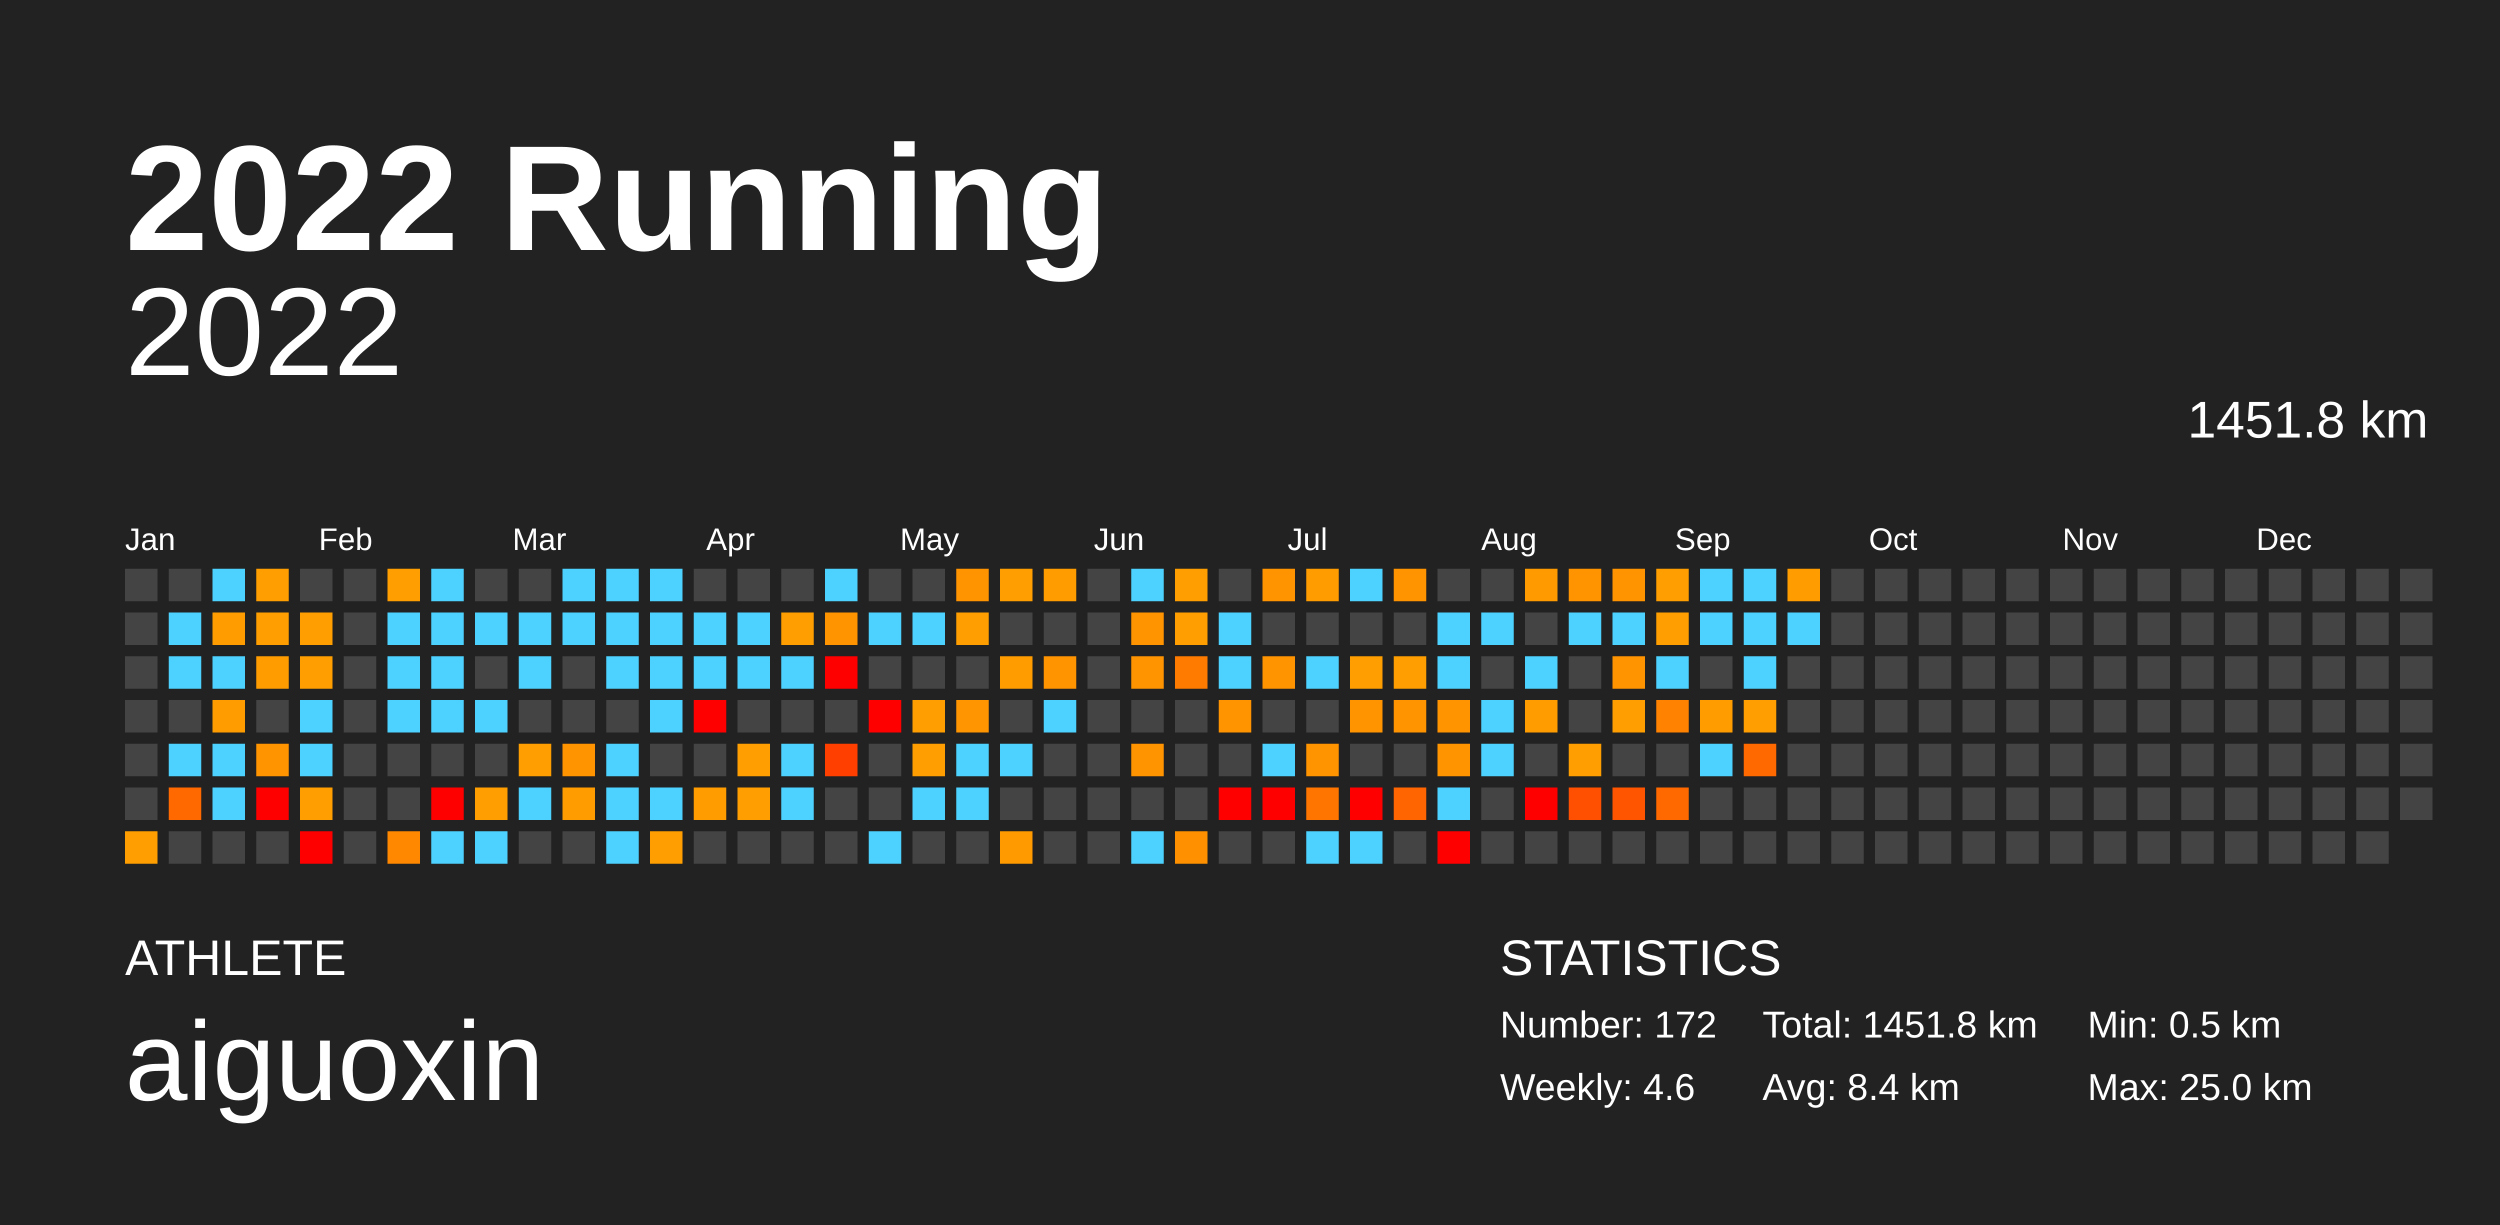
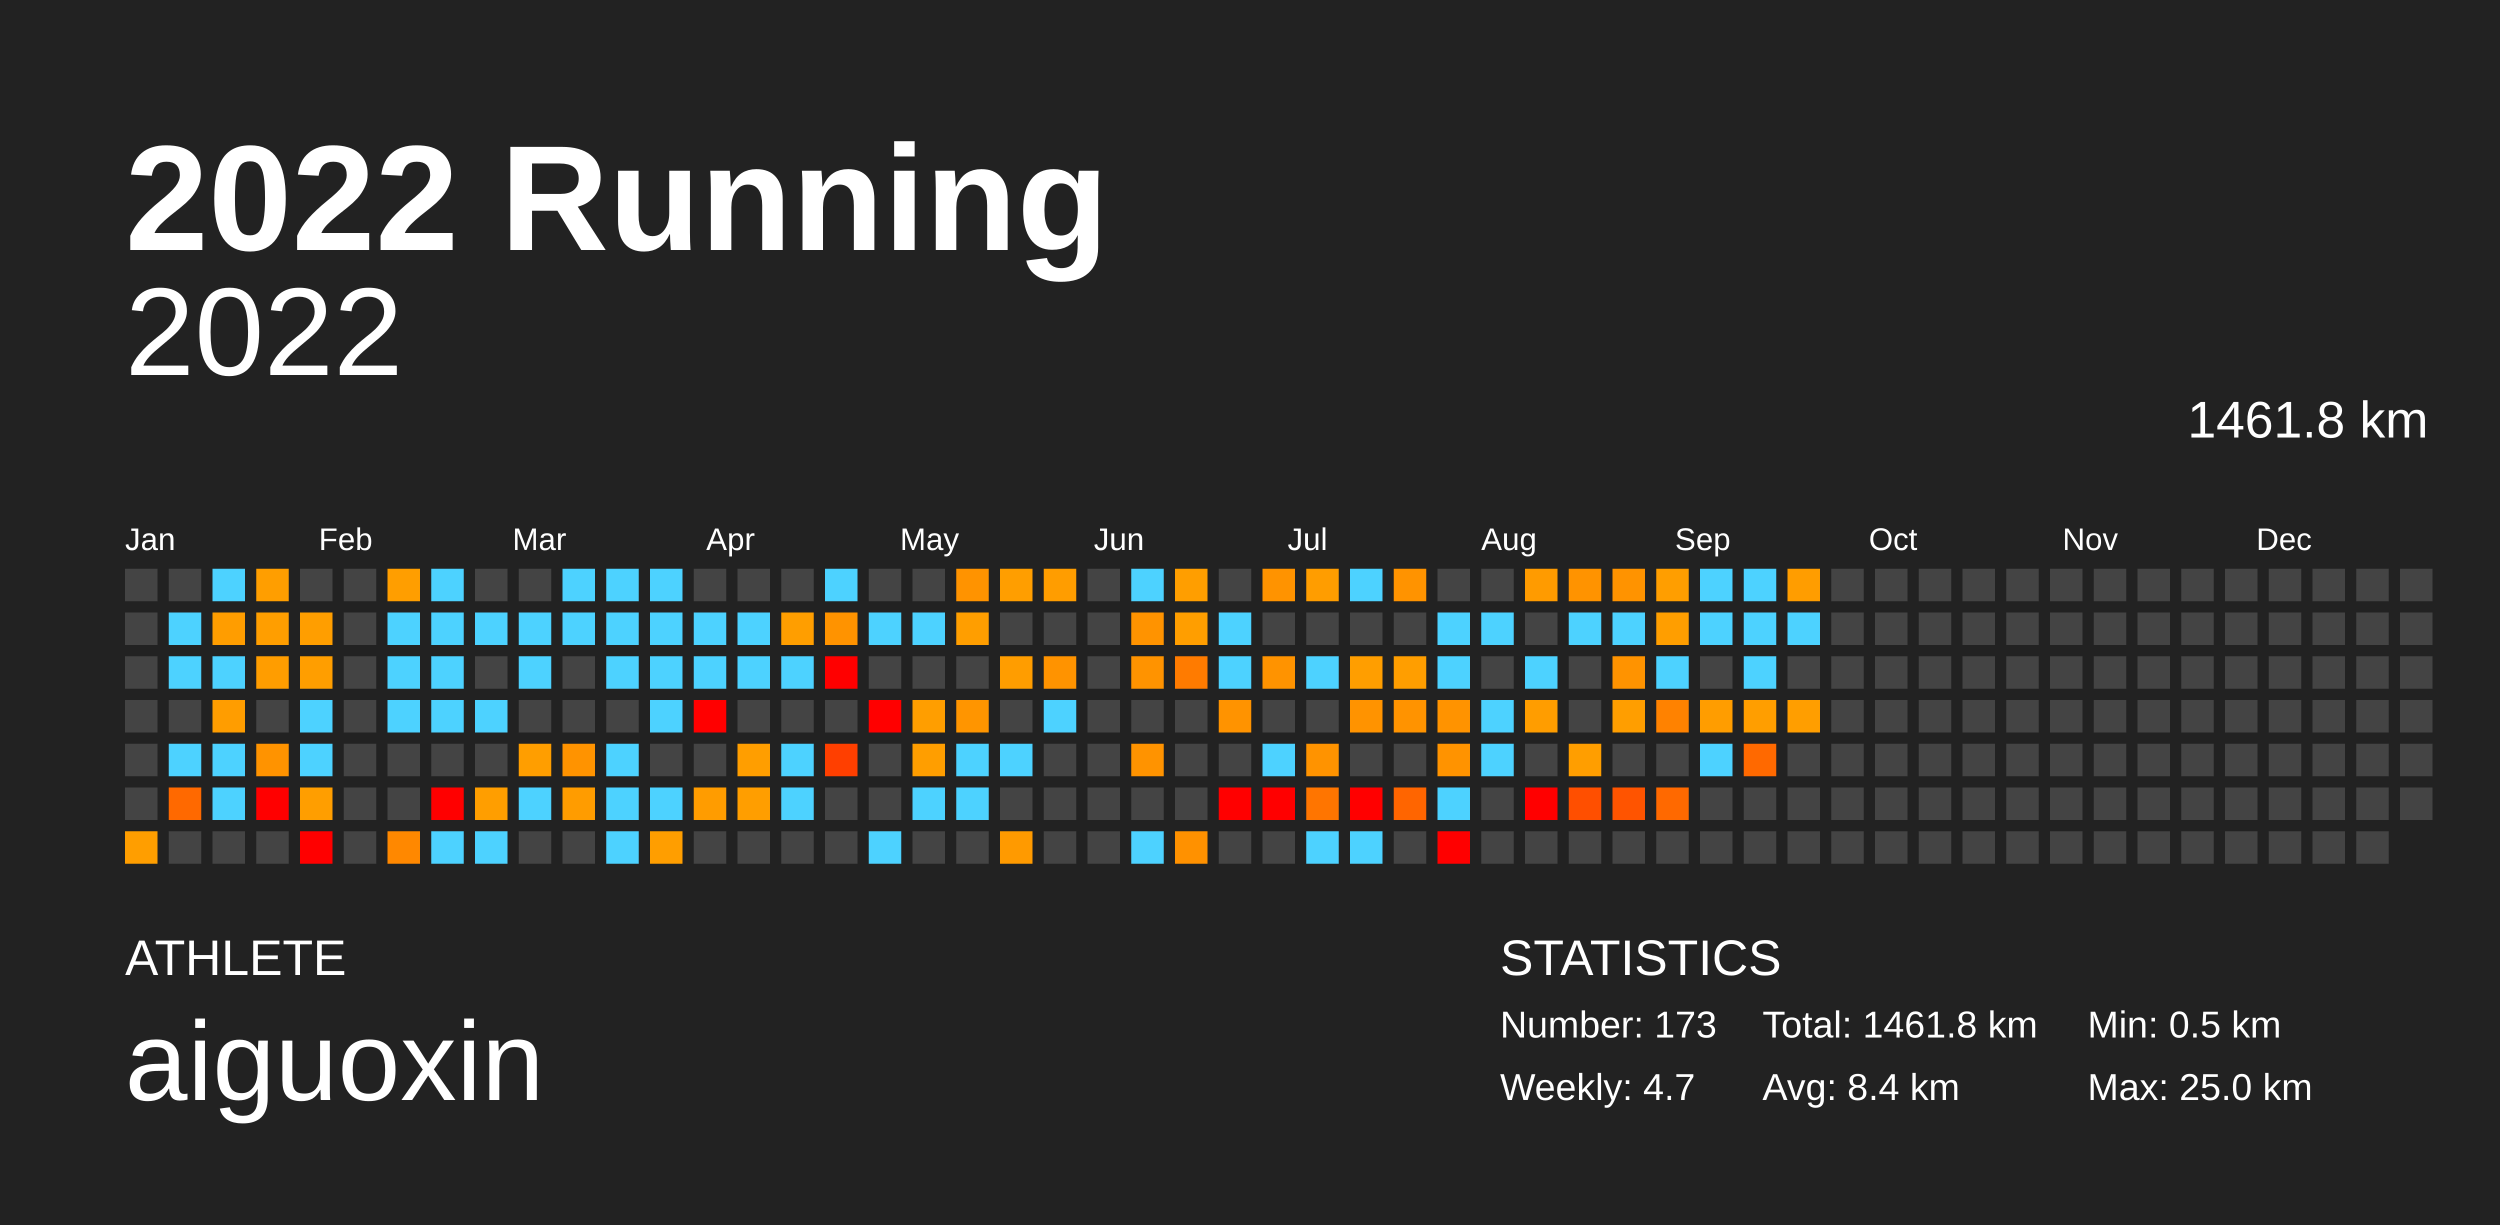
<svg xmlns="http://www.w3.org/2000/svg" baseProfile="full" height="98mm" version="1.1" viewBox="0,0,200,98" width="200mm">
  <defs />
  <rect fill="#222222" height="98" width="200" x="0" y="0" />
  <text fill="#FFFFFF" style="font-size:12px; font-family:Arial; font-weight:bold;" x="10" y="20">2022 Running</text>
  <text fill="#FFFFFF" style="font-size:4px; font-family:Arial" x="10" y="78">ATHLETE</text>
  <text fill="#FFFFFF" style="font-size:9px; font-family:Arial" x="10" y="88">aiguoxin</text>
  <text fill="#FFFFFF" style="font-size:4px; font-family:Arial" x="120" y="78">STATISTICS</text>
-   <text fill="#FFFFFF" style="font-size:3px; font-family:Arial" x="120" y="83">Number: 172</text>
-   <text fill="#FFFFFF" style="font-size:3px; font-family:Arial" x="120" y="88">Weekly: 4.6</text>
-   <text fill="#FFFFFF" style="font-size:3px; font-family:Arial" x="141" y="83">Total: 1451.8 km</text>
+   <text fill="#FFFFFF" style="font-size:3px; font-family:Arial" x="120" y="83">Number: 173</text>
+   <text fill="#FFFFFF" style="font-size:3px; font-family:Arial" x="120" y="88">Weekly: 4.7</text>
+   <text fill="#FFFFFF" style="font-size:3px; font-family:Arial" x="141" y="83">Total: 1461.8 km</text>
  <text fill="#FFFFFF" style="font-size:3px; font-family:Arial" x="141" y="88">Avg: 8.4 km</text>
  <text fill="#FFFFFF" style="font-size:3px; font-family:Arial" x="167" y="83">Min: 0.5 km</text>
  <text fill="#FFFFFF" style="font-size:3px; font-family:Arial" x="167" y="88">Max: 25.0 km</text>
  <text alignment-baseline="hanging" fill="#FFFFFF" style="font-size:10.0px; font-family:Arial;" x="10" y="30">2022</text>
-   <text alignment-baseline="hanging" fill="#FFFFFF" style="font-size:4.125px; font-family:Arial;" x="175" y="35">1451.8 km</text>
+   <text alignment-baseline="hanging" fill="#FFFFFF" style="font-size:4.125px; font-family:Arial;" x="175" y="35">1461.8 km</text>
  <text fill="#FFFFFF" style="font-size:2.5px; font-family:Arial" x="10.0" y="44">Jan</text>
  <text fill="#FFFFFF" style="font-size:2.5px; font-family:Arial" x="25.5" y="44">Feb</text>
  <text fill="#FFFFFF" style="font-size:2.5px; font-family:Arial" x="41.0" y="44">Mar</text>
  <text fill="#FFFFFF" style="font-size:2.5px; font-family:Arial" x="56.5" y="44">Apr</text>
  <text fill="#FFFFFF" style="font-size:2.5px; font-family:Arial" x="72.0" y="44">May</text>
  <text fill="#FFFFFF" style="font-size:2.5px; font-family:Arial" x="87.5" y="44">Jun</text>
  <text fill="#FFFFFF" style="font-size:2.5px; font-family:Arial" x="103.0" y="44">Jul</text>
  <text fill="#FFFFFF" style="font-size:2.5px; font-family:Arial" x="118.5" y="44">Aug</text>
  <text fill="#FFFFFF" style="font-size:2.5px; font-family:Arial" x="134.0" y="44">Sep</text>
  <text fill="#FFFFFF" style="font-size:2.5px; font-family:Arial" x="149.5" y="44">Oct</text>
  <text fill="#FFFFFF" style="font-size:2.5px; font-family:Arial" x="165.0" y="44">Nov</text>
  <text fill="#FFFFFF" style="font-size:2.5px; font-family:Arial" x="180.5" y="44">Dec</text>
  <rect fill="#444444" height="2.6" width="2.6" x="10.0" y="45.5" />
  <rect fill="#444444" height="2.6" width="2.6" x="10.0" y="49.0" />
  <rect fill="#444444" height="2.6" width="2.6" x="10.0" y="52.5" />
  <rect fill="#444444" height="2.6" width="2.6" x="10.0" y="56.0" />
  <rect fill="#444444" height="2.6" width="2.6" x="10.0" y="59.5" />
  <rect fill="#444444" height="2.6" width="2.6" x="10.0" y="63.0" />
  <rect fill="#ff9e00" height="2.6" width="2.6" x="10.0" y="66.5" />
  <rect fill="#444444" height="2.6" width="2.6" x="13.5" y="45.5" />
  <rect fill="#4dd2ff" height="2.6" width="2.6" x="13.5" y="49.0" />
  <rect fill="#4dd2ff" height="2.6" width="2.6" x="13.5" y="52.5" />
  <rect fill="#444444" height="2.6" width="2.6" x="13.5" y="56.0" />
  <rect fill="#4dd2ff" height="2.6" width="2.6" x="13.5" y="59.5" />
  <rect fill="#ff6900" height="2.6" width="2.6" x="13.5" y="63.0" />
  <rect fill="#444444" height="2.6" width="2.6" x="13.5" y="66.5" />
  <rect fill="#4dd2ff" height="2.6" width="2.6" x="17.0" y="45.5" />
  <rect fill="#ff9d00" height="2.6" width="2.6" x="17.0" y="49.0" />
  <rect fill="#4dd2ff" height="2.6" width="2.6" x="17.0" y="52.5" />
  <rect fill="#ff9d00" height="2.6" width="2.6" x="17.0" y="56.0" />
  <rect fill="#4dd2ff" height="2.6" width="2.6" x="17.0" y="59.5" />
  <rect fill="#4dd2ff" height="2.6" width="2.6" x="17.0" y="63.0" />
  <rect fill="#444444" height="2.6" width="2.6" x="17.0" y="66.5" />
  <rect fill="#ff9e00" height="2.6" width="2.6" x="20.5" y="45.5" />
  <rect fill="#ff9e00" height="2.6" width="2.6" x="20.5" y="49.0" />
  <rect fill="#ff9d00" height="2.6" width="2.6" x="20.5" y="52.5" />
  <rect fill="#444444" height="2.6" width="2.6" x="20.5" y="56.0" />
  <rect fill="#ff9300" height="2.6" width="2.6" x="20.5" y="59.5" />
  <rect fill="red" height="2.6" width="2.6" x="20.5" y="63.0" />
  <rect fill="#444444" height="2.6" width="2.6" x="20.5" y="66.5" />
  <rect fill="#444444" height="2.6" width="2.6" x="24.0" y="45.5" />
  <rect fill="#ff9e00" height="2.6" width="2.6" x="24.0" y="49.0" />
  <rect fill="#ff9e00" height="2.6" width="2.6" x="24.0" y="52.5" />
  <rect fill="#4dd2ff" height="2.6" width="2.6" x="24.0" y="56.0" />
  <rect fill="#4dd2ff" height="2.6" width="2.6" x="24.0" y="59.5" />
  <rect fill="#ff9e00" height="2.6" width="2.6" x="24.0" y="63.0" />
  <rect fill="red" height="2.6" width="2.6" x="24.0" y="66.5" />
  <rect fill="#444444" height="2.6" width="2.6" x="27.5" y="45.5" />
  <rect fill="#444444" height="2.6" width="2.6" x="27.5" y="49.0" />
  <rect fill="#444444" height="2.6" width="2.6" x="27.5" y="52.5" />
  <rect fill="#444444" height="2.6" width="2.6" x="27.5" y="56.0" />
  <rect fill="#444444" height="2.6" width="2.6" x="27.5" y="59.5" />
  <rect fill="#444444" height="2.6" width="2.6" x="27.5" y="63.0" />
  <rect fill="#444444" height="2.6" width="2.6" x="27.5" y="66.5" />
  <rect fill="#ff9e00" height="2.6" width="2.6" x="31.0" y="45.5" />
  <rect fill="#4dd2ff" height="2.6" width="2.6" x="31.0" y="49.0" />
  <rect fill="#4dd2ff" height="2.6" width="2.6" x="31.0" y="52.5" />
  <rect fill="#4dd2ff" height="2.6" width="2.6" x="31.0" y="56.0" />
  <rect fill="#444444" height="2.6" width="2.6" x="31.0" y="59.5" />
  <rect fill="#444444" height="2.6" width="2.6" x="31.0" y="63.0" />
  <rect fill="#ff8800" height="2.6" width="2.6" x="31.0" y="66.5" />
  <rect fill="#4dd2ff" height="2.6" width="2.6" x="34.5" y="45.5" />
  <rect fill="#4dd2ff" height="2.6" width="2.6" x="34.5" y="49.0" />
  <rect fill="#4dd2ff" height="2.6" width="2.6" x="34.5" y="52.5" />
  <rect fill="#4dd2ff" height="2.6" width="2.6" x="34.5" y="56.0" />
  <rect fill="#444444" height="2.6" width="2.6" x="34.5" y="59.5" />
  <rect fill="red" height="2.6" width="2.6" x="34.5" y="63.0" />
  <rect fill="#4dd2ff" height="2.6" width="2.6" x="34.5" y="66.5" />
  <rect fill="#444444" height="2.6" width="2.6" x="38.0" y="45.5" />
  <rect fill="#4dd2ff" height="2.6" width="2.6" x="38.0" y="49.0" />
  <rect fill="#444444" height="2.6" width="2.6" x="38.0" y="52.5" />
  <rect fill="#4dd2ff" height="2.6" width="2.6" x="38.0" y="56.0" />
  <rect fill="#444444" height="2.6" width="2.6" x="38.0" y="59.5" />
  <rect fill="#ff9e00" height="2.6" width="2.6" x="38.0" y="63.0" />
  <rect fill="#4dd2ff" height="2.6" width="2.6" x="38.0" y="66.5" />
  <rect fill="#444444" height="2.6" width="2.6" x="41.5" y="45.5" />
  <rect fill="#4dd2ff" height="2.6" width="2.6" x="41.5" y="49.0" />
  <rect fill="#4dd2ff" height="2.6" width="2.6" x="41.5" y="52.5" />
  <rect fill="#444444" height="2.6" width="2.6" x="41.5" y="56.0" />
  <rect fill="#ff9e00" height="2.6" width="2.6" x="41.5" y="59.5" />
  <rect fill="#4dd2ff" height="2.6" width="2.6" x="41.5" y="63.0" />
  <rect fill="#444444" height="2.6" width="2.6" x="41.5" y="66.5" />
  <rect fill="#4dd2ff" height="2.6" width="2.6" x="45.0" y="45.5" />
  <rect fill="#4dd2ff" height="2.6" width="2.6" x="45.0" y="49.0" />
  <rect fill="#444444" height="2.6" width="2.6" x="45.0" y="52.5" />
  <rect fill="#444444" height="2.6" width="2.6" x="45.0" y="56.0" />
  <rect fill="#ff9300" height="2.6" width="2.6" x="45.0" y="59.5" />
  <rect fill="#ff9c00" height="2.6" width="2.6" x="45.0" y="63.0" />
  <rect fill="#444444" height="2.6" width="2.6" x="45.0" y="66.5" />
  <rect fill="#4dd2ff" height="2.6" width="2.6" x="48.5" y="45.5" />
  <rect fill="#4dd2ff" height="2.6" width="2.6" x="48.5" y="49.0" />
  <rect fill="#4dd2ff" height="2.6" width="2.6" x="48.5" y="52.5" />
  <rect fill="#444444" height="2.6" width="2.6" x="48.5" y="56.0" />
  <rect fill="#4dd2ff" height="2.6" width="2.6" x="48.5" y="59.5" />
  <rect fill="#4dd2ff" height="2.6" width="2.6" x="48.5" y="63.0" />
  <rect fill="#4dd2ff" height="2.6" width="2.6" x="48.5" y="66.5" />
  <rect fill="#4dd2ff" height="2.6" width="2.6" x="52.0" y="45.5" />
  <rect fill="#4dd2ff" height="2.6" width="2.6" x="52.0" y="49.0" />
  <rect fill="#4dd2ff" height="2.6" width="2.6" x="52.0" y="52.5" />
  <rect fill="#4dd2ff" height="2.6" width="2.6" x="52.0" y="56.0" />
  <rect fill="#444444" height="2.6" width="2.6" x="52.0" y="59.5" />
  <rect fill="#4dd2ff" height="2.6" width="2.6" x="52.0" y="63.0" />
  <rect fill="#ff9e00" height="2.6" width="2.6" x="52.0" y="66.5" />
  <rect fill="#444444" height="2.6" width="2.6" x="55.5" y="45.5" />
  <rect fill="#4dd2ff" height="2.6" width="2.6" x="55.5" y="49.0" />
  <rect fill="#4dd2ff" height="2.6" width="2.6" x="55.5" y="52.5" />
  <rect fill="red" height="2.6" width="2.6" x="55.5" y="56.0" />
  <rect fill="#444444" height="2.6" width="2.6" x="55.5" y="59.5" />
  <rect fill="#ff9c00" height="2.6" width="2.6" x="55.5" y="63.0" />
  <rect fill="#444444" height="2.6" width="2.6" x="55.5" y="66.5" />
  <rect fill="#444444" height="2.6" width="2.6" x="59.0" y="45.5" />
  <rect fill="#4dd2ff" height="2.6" width="2.6" x="59.0" y="49.0" />
  <rect fill="#4dd2ff" height="2.6" width="2.6" x="59.0" y="52.5" />
  <rect fill="#444444" height="2.6" width="2.6" x="59.0" y="56.0" />
  <rect fill="#ff9e00" height="2.6" width="2.6" x="59.0" y="59.5" />
  <rect fill="#ff9e00" height="2.6" width="2.6" x="59.0" y="63.0" />
  <rect fill="#444444" height="2.6" width="2.6" x="59.0" y="66.5" />
  <rect fill="#444444" height="2.6" width="2.6" x="62.5" y="45.5" />
  <rect fill="#ff9e00" height="2.6" width="2.6" x="62.5" y="49.0" />
  <rect fill="#4dd2ff" height="2.6" width="2.6" x="62.5" y="52.5" />
  <rect fill="#444444" height="2.6" width="2.6" x="62.5" y="56.0" />
  <rect fill="#4dd2ff" height="2.6" width="2.6" x="62.5" y="59.5" />
  <rect fill="#4dd2ff" height="2.6" width="2.6" x="62.5" y="63.0" />
  <rect fill="#444444" height="2.6" width="2.6" x="62.5" y="66.5" />
  <rect fill="#4dd2ff" height="2.6" width="2.6" x="66.0" y="45.5" />
  <rect fill="#ff9300" height="2.6" width="2.6" x="66.0" y="49.0" />
  <rect fill="red" height="2.6" width="2.6" x="66.0" y="52.5" />
  <rect fill="#444444" height="2.6" width="2.6" x="66.0" y="56.0" />
  <rect fill="#ff3f00" height="2.6" width="2.6" x="66.0" y="59.5" />
  <rect fill="#444444" height="2.6" width="2.6" x="66.0" y="63.0" />
  <rect fill="#444444" height="2.6" width="2.6" x="66.0" y="66.5" />
  <rect fill="#444444" height="2.6" width="2.6" x="69.5" y="45.5" />
  <rect fill="#4dd2ff" height="2.6" width="2.6" x="69.5" y="49.0" />
  <rect fill="#444444" height="2.6" width="2.6" x="69.5" y="52.5" />
  <rect fill="red" height="2.6" width="2.6" x="69.5" y="56.0" />
  <rect fill="#444444" height="2.6" width="2.6" x="69.5" y="59.5" />
  <rect fill="#444444" height="2.6" width="2.6" x="69.5" y="63.0" />
  <rect fill="#4dd2ff" height="2.6" width="2.6" x="69.5" y="66.5" />
  <rect fill="#444444" height="2.6" width="2.6" x="73.0" y="45.5" />
  <rect fill="#4dd2ff" height="2.6" width="2.6" x="73.0" y="49.0" />
  <rect fill="#444444" height="2.6" width="2.6" x="73.0" y="52.5" />
  <rect fill="#ff9e00" height="2.6" width="2.6" x="73.0" y="56.0" />
  <rect fill="#ff9e00" height="2.6" width="2.6" x="73.0" y="59.5" />
  <rect fill="#4dd2ff" height="2.6" width="2.6" x="73.0" y="63.0" />
  <rect fill="#444444" height="2.6" width="2.6" x="73.0" y="66.5" />
  <rect fill="#ff9300" height="2.6" width="2.6" x="76.5" y="45.5" />
  <rect fill="#ff9e00" height="2.6" width="2.6" x="76.5" y="49.0" />
  <rect fill="#444444" height="2.6" width="2.6" x="76.5" y="52.5" />
  <rect fill="#ff9500" height="2.6" width="2.6" x="76.5" y="56.0" />
  <rect fill="#4dd2ff" height="2.6" width="2.6" x="76.5" y="59.5" />
  <rect fill="#4dd2ff" height="2.6" width="2.6" x="76.5" y="63.0" />
  <rect fill="#444444" height="2.6" width="2.6" x="76.5" y="66.5" />
  <rect fill="#ff9e00" height="2.6" width="2.6" x="80.0" y="45.5" />
  <rect fill="#444444" height="2.6" width="2.6" x="80.0" y="49.0" />
  <rect fill="#ff9d00" height="2.6" width="2.6" x="80.0" y="52.5" />
  <rect fill="#444444" height="2.6" width="2.6" x="80.0" y="56.0" />
  <rect fill="#4dd2ff" height="2.6" width="2.6" x="80.0" y="59.5" />
  <rect fill="#444444" height="2.6" width="2.6" x="80.0" y="63.0" />
  <rect fill="#ff9a00" height="2.6" width="2.6" x="80.0" y="66.5" />
  <rect fill="#ff9d00" height="2.6" width="2.6" x="83.5" y="45.5" />
  <rect fill="#444444" height="2.6" width="2.6" x="83.5" y="49.0" />
  <rect fill="#ff9300" height="2.6" width="2.6" x="83.5" y="52.5" />
  <rect fill="#4dd2ff" height="2.6" width="2.6" x="83.5" y="56.0" />
  <rect fill="#444444" height="2.6" width="2.6" x="83.5" y="59.5" />
  <rect fill="#444444" height="2.6" width="2.6" x="83.5" y="63.0" />
  <rect fill="#444444" height="2.6" width="2.6" x="83.5" y="66.5" />
  <rect fill="#444444" height="2.6" width="2.6" x="87.0" y="45.5" />
  <rect fill="#444444" height="2.6" width="2.6" x="87.0" y="49.0" />
  <rect fill="#444444" height="2.6" width="2.6" x="87.0" y="52.5" />
  <rect fill="#444444" height="2.6" width="2.6" x="87.0" y="56.0" />
  <rect fill="#444444" height="2.6" width="2.6" x="87.0" y="59.5" />
  <rect fill="#444444" height="2.6" width="2.6" x="87.0" y="63.0" />
  <rect fill="#444444" height="2.6" width="2.6" x="87.0" y="66.5" />
  <rect fill="#4dd2ff" height="2.6" width="2.6" x="90.5" y="45.5" />
  <rect fill="#ff9300" height="2.6" width="2.6" x="90.5" y="49.0" />
  <rect fill="#ff9300" height="2.6" width="2.6" x="90.5" y="52.5" />
  <rect fill="#444444" height="2.6" width="2.6" x="90.5" y="56.0" />
  <rect fill="#ff9300" height="2.6" width="2.6" x="90.5" y="59.5" />
  <rect fill="#444444" height="2.6" width="2.6" x="90.5" y="63.0" />
  <rect fill="#4dd2ff" height="2.6" width="2.6" x="90.5" y="66.5" />
  <rect fill="#ff9e00" height="2.6" width="2.6" x="94.0" y="45.5" />
  <rect fill="#ff9e00" height="2.6" width="2.6" x="94.0" y="49.0" />
  <rect fill="#ff7b00" height="2.6" width="2.6" x="94.0" y="52.5" />
  <rect fill="#444444" height="2.6" width="2.6" x="94.0" y="56.0" />
  <rect fill="#444444" height="2.6" width="2.6" x="94.0" y="59.5" />
  <rect fill="#444444" height="2.6" width="2.6" x="94.0" y="63.0" />
  <rect fill="#ff9100" height="2.6" width="2.6" x="94.0" y="66.5" />
  <rect fill="#444444" height="2.6" width="2.6" x="97.5" y="45.5" />
  <rect fill="#4dd2ff" height="2.6" width="2.6" x="97.5" y="49.0" />
  <rect fill="#4dd2ff" height="2.6" width="2.6" x="97.5" y="52.5" />
  <rect fill="#ff9300" height="2.6" width="2.6" x="97.5" y="56.0" />
  <rect fill="#444444" height="2.6" width="2.6" x="97.5" y="59.5" />
  <rect fill="red" height="2.6" width="2.6" x="97.5" y="63.0" />
  <rect fill="#444444" height="2.6" width="2.6" x="97.5" y="66.5" />
  <rect fill="#ff9300" height="2.6" width="2.6" x="101.0" y="45.5" />
  <rect fill="#444444" height="2.6" width="2.6" x="101.0" y="49.0" />
  <rect fill="#ff9300" height="2.6" width="2.6" x="101.0" y="52.5" />
  <rect fill="#444444" height="2.6" width="2.6" x="101.0" y="56.0" />
  <rect fill="#4dd2ff" height="2.6" width="2.6" x="101.0" y="59.5" />
  <rect fill="red" height="2.6" width="2.6" x="101.0" y="63.0" />
  <rect fill="#444444" height="2.6" width="2.6" x="101.0" y="66.5" />
  <rect fill="#ff9d00" height="2.6" width="2.6" x="104.5" y="45.5" />
  <rect fill="#444444" height="2.6" width="2.6" x="104.5" y="49.0" />
  <rect fill="#4dd2ff" height="2.6" width="2.6" x="104.5" y="52.5" />
  <rect fill="#444444" height="2.6" width="2.6" x="104.5" y="56.0" />
  <rect fill="#ff9300" height="2.6" width="2.6" x="104.5" y="59.5" />
  <rect fill="#ff7500" height="2.6" width="2.6" x="104.5" y="63.0" />
  <rect fill="#4dd2ff" height="2.6" width="2.6" x="104.5" y="66.5" />
  <rect fill="#4dd2ff" height="2.6" width="2.6" x="108.0" y="45.5" />
  <rect fill="#444444" height="2.6" width="2.6" x="108.0" y="49.0" />
  <rect fill="#ff9e00" height="2.6" width="2.6" x="108.0" y="52.5" />
  <rect fill="#ff9300" height="2.6" width="2.6" x="108.0" y="56.0" />
  <rect fill="#444444" height="2.6" width="2.6" x="108.0" y="59.5" />
  <rect fill="red" height="2.6" width="2.6" x="108.0" y="63.0" />
  <rect fill="#4dd2ff" height="2.6" width="2.6" x="108.0" y="66.5" />
  <rect fill="#ff9300" height="2.6" width="2.6" x="111.5" y="45.5" />
  <rect fill="#444444" height="2.6" width="2.6" x="111.5" y="49.0" />
  <rect fill="#ff9e00" height="2.6" width="2.6" x="111.5" y="52.5" />
  <rect fill="#ff9300" height="2.6" width="2.6" x="111.5" y="56.0" />
  <rect fill="#444444" height="2.6" width="2.6" x="111.5" y="59.5" />
  <rect fill="#ff6500" height="2.6" width="2.6" x="111.5" y="63.0" />
  <rect fill="#444444" height="2.6" width="2.6" x="111.5" y="66.5" />
  <rect fill="#444444" height="2.6" width="2.6" x="115.0" y="45.5" />
  <rect fill="#4dd2ff" height="2.6" width="2.6" x="115.0" y="49.0" />
  <rect fill="#4dd2ff" height="2.6" width="2.6" x="115.0" y="52.5" />
  <rect fill="#ff9300" height="2.6" width="2.6" x="115.0" y="56.0" />
  <rect fill="#ff9300" height="2.6" width="2.6" x="115.0" y="59.5" />
  <rect fill="#4dd2ff" height="2.6" width="2.6" x="115.0" y="63.0" />
  <rect fill="red" height="2.6" width="2.6" x="115.0" y="66.5" />
  <rect fill="#444444" height="2.6" width="2.6" x="118.5" y="45.5" />
  <rect fill="#4dd2ff" height="2.6" width="2.6" x="118.5" y="49.0" />
  <rect fill="#444444" height="2.6" width="2.6" x="118.5" y="52.5" />
  <rect fill="#4dd2ff" height="2.6" width="2.6" x="118.5" y="56.0" />
  <rect fill="#4dd2ff" height="2.6" width="2.6" x="118.5" y="59.5" />
  <rect fill="#444444" height="2.6" width="2.6" x="118.5" y="63.0" />
  <rect fill="#444444" height="2.6" width="2.6" x="118.5" y="66.5" />
  <rect fill="#ff9b00" height="2.6" width="2.6" x="122.0" y="45.5" />
  <rect fill="#444444" height="2.6" width="2.6" x="122.0" y="49.0" />
  <rect fill="#4dd2ff" height="2.6" width="2.6" x="122.0" y="52.5" />
  <rect fill="#ff9d00" height="2.6" width="2.6" x="122.0" y="56.0" />
  <rect fill="#444444" height="2.6" width="2.6" x="122.0" y="59.5" />
  <rect fill="red" height="2.6" width="2.6" x="122.0" y="63.0" />
  <rect fill="#444444" height="2.6" width="2.6" x="122.0" y="66.5" />
  <rect fill="#ff9300" height="2.6" width="2.6" x="125.5" y="45.5" />
  <rect fill="#4dd2ff" height="2.6" width="2.6" x="125.5" y="49.0" />
  <rect fill="#444444" height="2.6" width="2.6" x="125.5" y="52.5" />
  <rect fill="#444444" height="2.6" width="2.6" x="125.5" y="56.0" />
  <rect fill="#ff9e00" height="2.6" width="2.6" x="125.5" y="59.5" />
  <rect fill="#ff4f00" height="2.6" width="2.6" x="125.5" y="63.0" />
  <rect fill="#444444" height="2.6" width="2.6" x="125.5" y="66.5" />
  <rect fill="#ff9300" height="2.6" width="2.6" x="129.0" y="45.5" />
  <rect fill="#4dd2ff" height="2.6" width="2.6" x="129.0" y="49.0" />
  <rect fill="#ff9300" height="2.6" width="2.6" x="129.0" y="52.5" />
  <rect fill="#ff9e00" height="2.6" width="2.6" x="129.0" y="56.0" />
  <rect fill="#444444" height="2.6" width="2.6" x="129.0" y="59.5" />
  <rect fill="#ff5400" height="2.6" width="2.6" x="129.0" y="63.0" />
  <rect fill="#444444" height="2.6" width="2.6" x="129.0" y="66.5" />
  <rect fill="#ff9e00" height="2.6" width="2.6" x="132.5" y="45.5" />
  <rect fill="#ff9e00" height="2.6" width="2.6" x="132.5" y="49.0" />
  <rect fill="#4dd2ff" height="2.6" width="2.6" x="132.5" y="52.5" />
  <rect fill="#ff8200" height="2.6" width="2.6" x="132.5" y="56.0" />
  <rect fill="#444444" height="2.6" width="2.6" x="132.5" y="59.5" />
  <rect fill="#ff6900" height="2.6" width="2.6" x="132.5" y="63.0" />
  <rect fill="#444444" height="2.6" width="2.6" x="132.5" y="66.5" />
  <rect fill="#4dd2ff" height="2.6" width="2.6" x="136.0" y="45.5" />
  <rect fill="#4dd2ff" height="2.6" width="2.6" x="136.0" y="49.0" />
  <rect fill="#444444" height="2.6" width="2.6" x="136.0" y="52.5" />
  <rect fill="#ff9d00" height="2.6" width="2.6" x="136.0" y="56.0" />
  <rect fill="#4dd2ff" height="2.6" width="2.6" x="136.0" y="59.5" />
  <rect fill="#444444" height="2.6" width="2.6" x="136.0" y="63.0" />
  <rect fill="#444444" height="2.6" width="2.6" x="136.0" y="66.5" />
  <rect fill="#4dd2ff" height="2.6" width="2.6" x="139.5" y="45.5" />
  <rect fill="#4dd2ff" height="2.6" width="2.6" x="139.5" y="49.0" />
  <rect fill="#4dd2ff" height="2.6" width="2.6" x="139.5" y="52.5" />
  <rect fill="#ff9e00" height="2.6" width="2.6" x="139.5" y="56.0" />
  <rect fill="#ff6900" height="2.6" width="2.6" x="139.5" y="59.5" />
  <rect fill="#444444" height="2.6" width="2.6" x="139.5" y="63.0" />
  <rect fill="#444444" height="2.6" width="2.6" x="139.5" y="66.5" />
  <rect fill="#ff9d00" height="2.6" width="2.6" x="143.0" y="45.5" />
  <rect fill="#4dd2ff" height="2.6" width="2.6" x="143.0" y="49.0" />
  <rect fill="#444444" height="2.6" width="2.6" x="143.0" y="52.5" />
-   <rect fill="#444444" height="2.6" width="2.6" x="143.0" y="56.0" />
+   <rect fill="#ff9e00" height="2.6" width="2.6" x="143.0" y="56.0" />
  <rect fill="#444444" height="2.6" width="2.6" x="143.0" y="59.5" />
  <rect fill="#444444" height="2.6" width="2.6" x="143.0" y="63.0" />
  <rect fill="#444444" height="2.6" width="2.6" x="143.0" y="66.5" />
  <rect fill="#444444" height="2.6" width="2.6" x="146.5" y="45.5" />
  <rect fill="#444444" height="2.6" width="2.6" x="146.5" y="49.0" />
  <rect fill="#444444" height="2.6" width="2.6" x="146.5" y="52.5" />
  <rect fill="#444444" height="2.6" width="2.6" x="146.5" y="56.0" />
  <rect fill="#444444" height="2.6" width="2.6" x="146.5" y="59.5" />
  <rect fill="#444444" height="2.6" width="2.6" x="146.5" y="63.0" />
  <rect fill="#444444" height="2.6" width="2.6" x="146.5" y="66.5" />
  <rect fill="#444444" height="2.6" width="2.6" x="150.0" y="45.5" />
  <rect fill="#444444" height="2.6" width="2.6" x="150.0" y="49.0" />
  <rect fill="#444444" height="2.6" width="2.6" x="150.0" y="52.5" />
  <rect fill="#444444" height="2.6" width="2.6" x="150.0" y="56.0" />
  <rect fill="#444444" height="2.6" width="2.6" x="150.0" y="59.5" />
  <rect fill="#444444" height="2.6" width="2.6" x="150.0" y="63.0" />
  <rect fill="#444444" height="2.6" width="2.6" x="150.0" y="66.5" />
  <rect fill="#444444" height="2.6" width="2.6" x="153.5" y="45.5" />
  <rect fill="#444444" height="2.6" width="2.6" x="153.5" y="49.0" />
  <rect fill="#444444" height="2.6" width="2.6" x="153.5" y="52.5" />
  <rect fill="#444444" height="2.6" width="2.6" x="153.5" y="56.0" />
  <rect fill="#444444" height="2.6" width="2.6" x="153.5" y="59.5" />
  <rect fill="#444444" height="2.6" width="2.6" x="153.5" y="63.0" />
  <rect fill="#444444" height="2.6" width="2.6" x="153.5" y="66.5" />
  <rect fill="#444444" height="2.6" width="2.6" x="157.0" y="45.5" />
  <rect fill="#444444" height="2.6" width="2.6" x="157.0" y="49.0" />
  <rect fill="#444444" height="2.6" width="2.6" x="157.0" y="52.5" />
  <rect fill="#444444" height="2.6" width="2.6" x="157.0" y="56.0" />
  <rect fill="#444444" height="2.6" width="2.6" x="157.0" y="59.5" />
  <rect fill="#444444" height="2.6" width="2.6" x="157.0" y="63.0" />
  <rect fill="#444444" height="2.6" width="2.6" x="157.0" y="66.5" />
  <rect fill="#444444" height="2.6" width="2.6" x="160.5" y="45.5" />
  <rect fill="#444444" height="2.6" width="2.6" x="160.5" y="49.0" />
  <rect fill="#444444" height="2.6" width="2.6" x="160.5" y="52.5" />
  <rect fill="#444444" height="2.6" width="2.6" x="160.5" y="56.0" />
  <rect fill="#444444" height="2.6" width="2.6" x="160.5" y="59.5" />
  <rect fill="#444444" height="2.6" width="2.6" x="160.5" y="63.0" />
  <rect fill="#444444" height="2.6" width="2.6" x="160.5" y="66.5" />
  <rect fill="#444444" height="2.6" width="2.6" x="164.0" y="45.5" />
  <rect fill="#444444" height="2.6" width="2.6" x="164.0" y="49.0" />
  <rect fill="#444444" height="2.6" width="2.6" x="164.0" y="52.5" />
  <rect fill="#444444" height="2.6" width="2.6" x="164.0" y="56.0" />
  <rect fill="#444444" height="2.6" width="2.6" x="164.0" y="59.5" />
  <rect fill="#444444" height="2.6" width="2.6" x="164.0" y="63.0" />
  <rect fill="#444444" height="2.6" width="2.6" x="164.0" y="66.5" />
  <rect fill="#444444" height="2.6" width="2.6" x="167.5" y="45.5" />
  <rect fill="#444444" height="2.6" width="2.6" x="167.5" y="49.0" />
  <rect fill="#444444" height="2.6" width="2.6" x="167.5" y="52.5" />
  <rect fill="#444444" height="2.6" width="2.6" x="167.5" y="56.0" />
  <rect fill="#444444" height="2.6" width="2.6" x="167.5" y="59.5" />
  <rect fill="#444444" height="2.6" width="2.6" x="167.5" y="63.0" />
  <rect fill="#444444" height="2.6" width="2.6" x="167.5" y="66.5" />
  <rect fill="#444444" height="2.6" width="2.6" x="171.0" y="45.5" />
  <rect fill="#444444" height="2.6" width="2.6" x="171.0" y="49.0" />
  <rect fill="#444444" height="2.6" width="2.6" x="171.0" y="52.5" />
  <rect fill="#444444" height="2.6" width="2.6" x="171.0" y="56.0" />
  <rect fill="#444444" height="2.6" width="2.6" x="171.0" y="59.5" />
  <rect fill="#444444" height="2.6" width="2.6" x="171.0" y="63.0" />
  <rect fill="#444444" height="2.6" width="2.6" x="171.0" y="66.5" />
  <rect fill="#444444" height="2.6" width="2.6" x="174.5" y="45.5" />
  <rect fill="#444444" height="2.6" width="2.6" x="174.5" y="49.0" />
  <rect fill="#444444" height="2.6" width="2.6" x="174.5" y="52.5" />
  <rect fill="#444444" height="2.6" width="2.6" x="174.5" y="56.0" />
  <rect fill="#444444" height="2.6" width="2.6" x="174.5" y="59.5" />
  <rect fill="#444444" height="2.6" width="2.6" x="174.5" y="63.0" />
  <rect fill="#444444" height="2.6" width="2.6" x="174.5" y="66.5" />
  <rect fill="#444444" height="2.6" width="2.6" x="178.0" y="45.5" />
  <rect fill="#444444" height="2.6" width="2.6" x="178.0" y="49.0" />
  <rect fill="#444444" height="2.6" width="2.6" x="178.0" y="52.5" />
  <rect fill="#444444" height="2.6" width="2.6" x="178.0" y="56.0" />
  <rect fill="#444444" height="2.6" width="2.6" x="178.0" y="59.5" />
  <rect fill="#444444" height="2.6" width="2.6" x="178.0" y="63.0" />
  <rect fill="#444444" height="2.6" width="2.6" x="178.0" y="66.5" />
  <rect fill="#444444" height="2.6" width="2.6" x="181.5" y="45.5" />
  <rect fill="#444444" height="2.6" width="2.6" x="181.5" y="49.0" />
  <rect fill="#444444" height="2.6" width="2.6" x="181.5" y="52.5" />
  <rect fill="#444444" height="2.6" width="2.6" x="181.5" y="56.0" />
  <rect fill="#444444" height="2.6" width="2.6" x="181.5" y="59.5" />
  <rect fill="#444444" height="2.6" width="2.6" x="181.5" y="63.0" />
  <rect fill="#444444" height="2.6" width="2.6" x="181.5" y="66.5" />
  <rect fill="#444444" height="2.6" width="2.6" x="185.0" y="45.5" />
  <rect fill="#444444" height="2.6" width="2.6" x="185.0" y="49.0" />
  <rect fill="#444444" height="2.6" width="2.6" x="185.0" y="52.5" />
  <rect fill="#444444" height="2.6" width="2.6" x="185.0" y="56.0" />
  <rect fill="#444444" height="2.6" width="2.6" x="185.0" y="59.5" />
  <rect fill="#444444" height="2.6" width="2.6" x="185.0" y="63.0" />
  <rect fill="#444444" height="2.6" width="2.6" x="185.0" y="66.5" />
  <rect fill="#444444" height="2.6" width="2.6" x="188.5" y="45.5" />
  <rect fill="#444444" height="2.6" width="2.6" x="188.5" y="49.0" />
  <rect fill="#444444" height="2.6" width="2.6" x="188.5" y="52.5" />
  <rect fill="#444444" height="2.6" width="2.6" x="188.5" y="56.0" />
  <rect fill="#444444" height="2.6" width="2.6" x="188.5" y="59.5" />
  <rect fill="#444444" height="2.6" width="2.6" x="188.5" y="63.0" />
  <rect fill="#444444" height="2.6" width="2.6" x="188.5" y="66.5" />
  <rect fill="#444444" height="2.6" width="2.6" x="192.0" y="45.5" />
  <rect fill="#444444" height="2.6" width="2.6" x="192.0" y="49.0" />
  <rect fill="#444444" height="2.6" width="2.6" x="192.0" y="52.5" />
  <rect fill="#444444" height="2.6" width="2.6" x="192.0" y="56.0" />
  <rect fill="#444444" height="2.6" width="2.6" x="192.0" y="59.5" />
  <rect fill="#444444" height="2.6" width="2.6" x="192.0" y="63.0" />
</svg>
